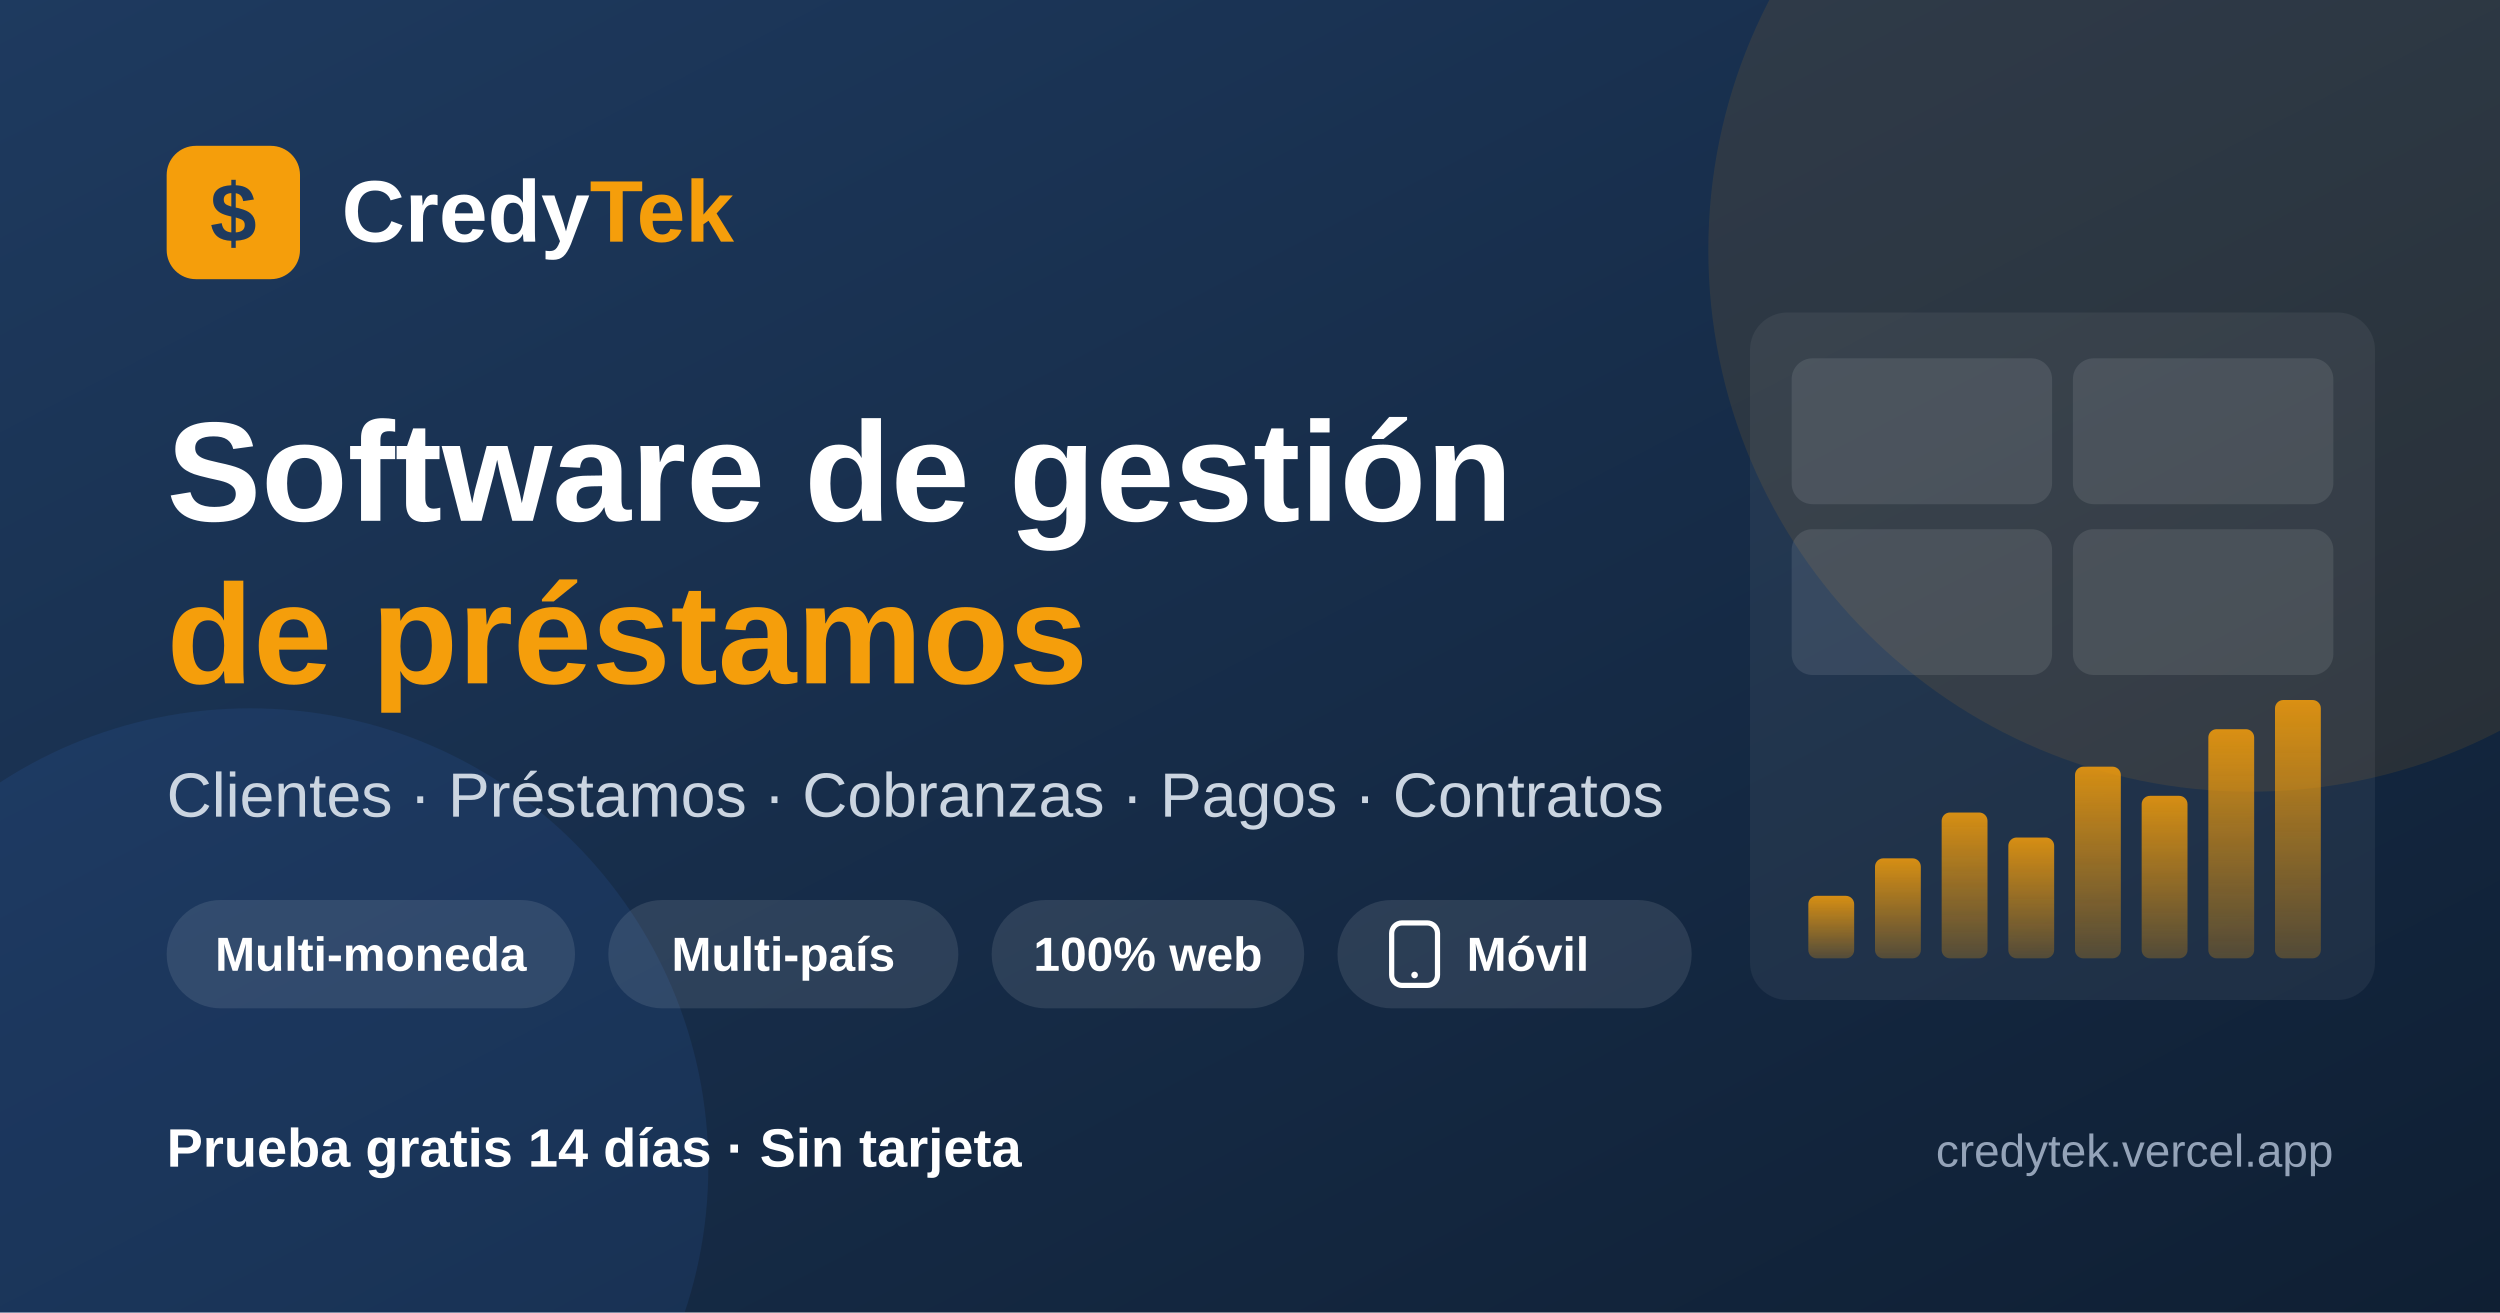
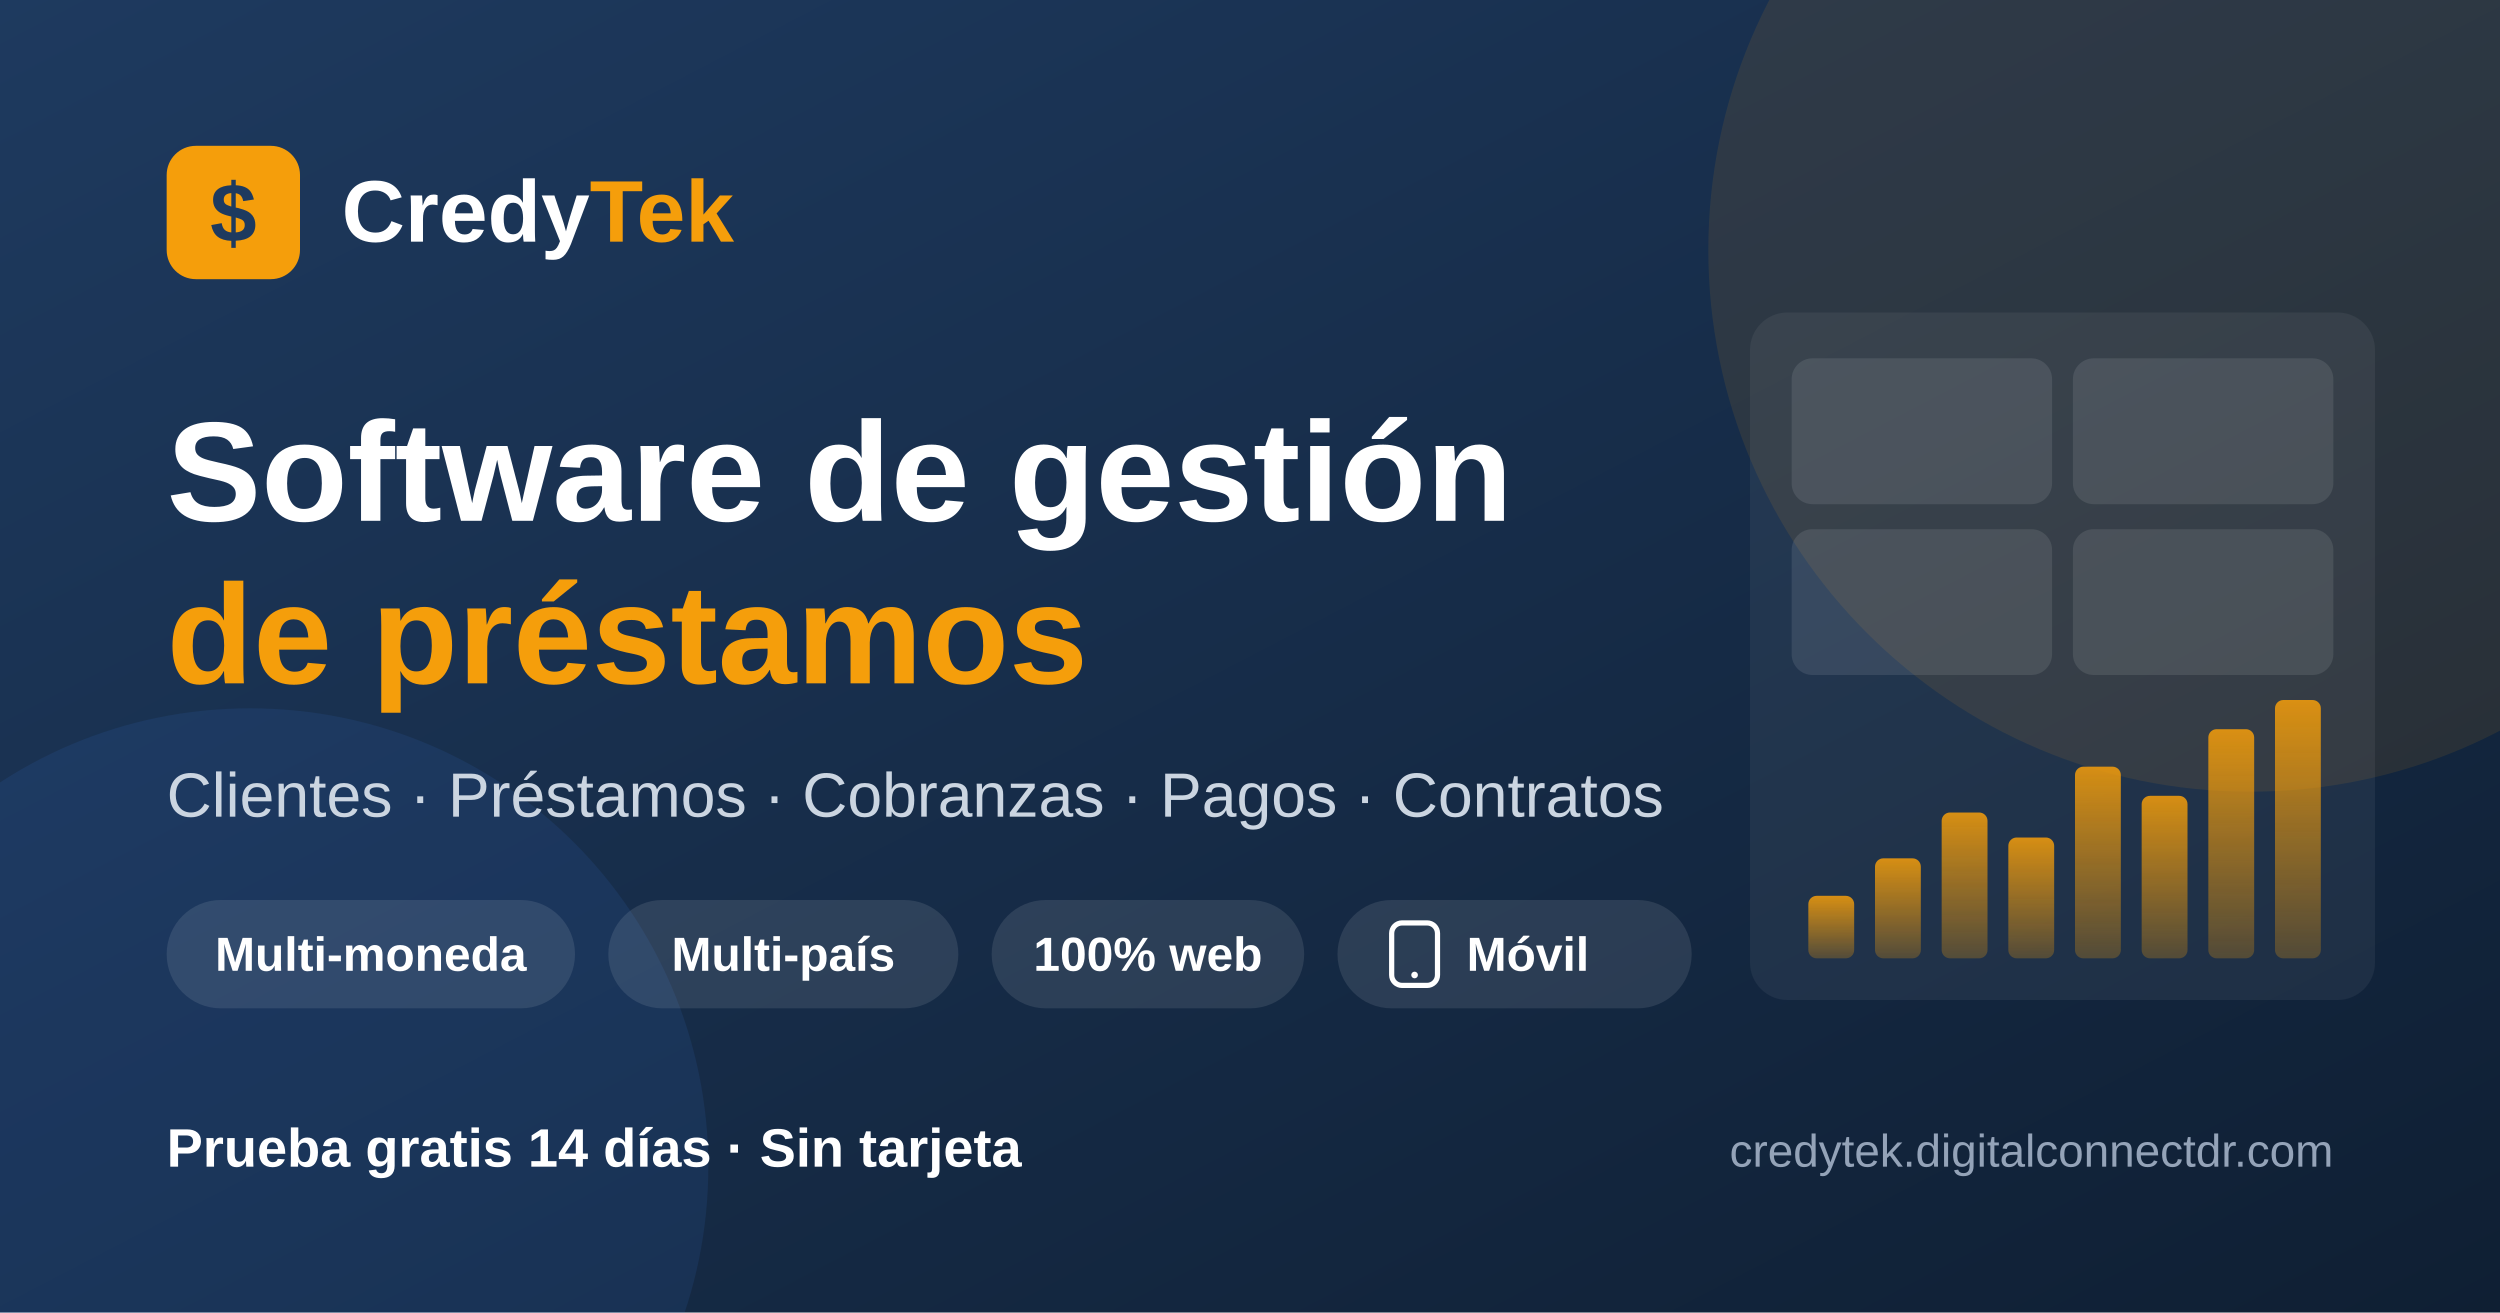
<svg xmlns="http://www.w3.org/2000/svg" width="1200" height="630" viewBox="0 0 1200 630">
  <defs>
    <linearGradient id="bg" x1="0" y1="0" x2="1" y2="1">
      <stop offset="0" stop-color="#1e3a5f" />
      <stop offset="1" stop-color="#0f1f33" />
    </linearGradient>
    <linearGradient id="bars" x1="0" y1="1" x2="0" y2="0">
      <stop offset="0" stop-color="#f59e0b" stop-opacity="0.25" />
      <stop offset="1" stop-color="#f59e0b" stop-opacity="0.9" />
    </linearGradient>
  </defs>
  <rect width="1200" height="630" fill="url(#bg)" />
  <circle cx="1080" cy="120" r="260" fill="#f59e0b" opacity="0.10" />
  <circle cx="120" cy="560" r="220" fill="#3b82f6" opacity="0.10" />
  <g transform="translate(80,70)">
    <rect width="64" height="64" rx="14" fill="#f59e0b" />
    <text x="32" y="46" font-family="Arial, sans-serif" font-size="40" font-weight="bold" fill="#1e3a5f" text-anchor="middle">$</text>
    <text x="84" y="46" font-family="Arial, sans-serif" font-size="42" font-weight="bold" fill="#ffffff">Credy<tspan fill="#f59e0b">Tek</tspan>
    </text>
  </g>
  <text x="80" y="250" font-family="Arial, sans-serif" font-size="68" font-weight="bold" fill="#ffffff">Software de gestión</text>
  <text x="80" y="328" font-family="Arial, sans-serif" font-size="68" font-weight="bold" fill="#f59e0b">de préstamos</text>
  <text x="80" y="392" font-family="Arial, sans-serif" font-size="30" fill="#cbd5e1">Clientes · Préstamos · Cobranzas · Pagos · Contratos</text>
  <g font-family="Arial, sans-serif" font-size="23" font-weight="bold" fill="#ffffff">
    <rect x="80" y="432" width="196" height="52" rx="26" fill="#ffffff" opacity="0.10" />
    <text x="178" y="466" text-anchor="middle">Multi-moneda</text>
    <rect x="292" y="432" width="168" height="52" rx="26" fill="#ffffff" opacity="0.10" />
    <text x="376" y="466" text-anchor="middle">Multi-país</text>
    <rect x="476" y="432" width="150" height="52" rx="26" fill="#ffffff" opacity="0.10" />
    <text x="551" y="466" text-anchor="middle">100% web</text>
    <rect x="642" y="432" width="170" height="52" rx="26" fill="#ffffff" opacity="0.10" />
    <rect x="668" y="443" width="22" height="30" rx="5" fill="none" stroke="#ffffff" stroke-width="2.5" />
    <circle cx="679" cy="468" r="1.6" fill="#ffffff" />
    <text x="704" y="466" text-anchor="start">Móvil</text>
  </g>
  <g transform="translate(840,150)" opacity="0.95">
    <rect x="0" y="0" width="300" height="330" rx="18" fill="#ffffff" opacity="0.06" />
    <rect x="20" y="22" width="125" height="70" rx="10" fill="#ffffff" opacity="0.10" />
    <rect x="155" y="22" width="125" height="70" rx="10" fill="#ffffff" opacity="0.10" />
    <rect x="20" y="104" width="125" height="70" rx="10" fill="#ffffff" opacity="0.10" />
    <rect x="155" y="104" width="125" height="70" rx="10" fill="#ffffff" opacity="0.10" />
    <rect x="28" y="280" width="22" height="30" rx="4" fill="url(#bars)" />
    <rect x="60" y="262" width="22" height="48" rx="4" fill="url(#bars)" />
    <rect x="92" y="240" width="22" height="70" rx="4" fill="url(#bars)" />
    <rect x="124" y="252" width="22" height="58" rx="4" fill="url(#bars)" />
    <rect x="156" y="218" width="22" height="92" rx="4" fill="url(#bars)" />
    <rect x="188" y="232" width="22" height="78" rx="4" fill="url(#bars)" />
    <rect x="220" y="200" width="22" height="110" rx="4" fill="url(#bars)" />
    <rect x="252" y="186" width="22" height="124" rx="4" fill="url(#bars)" />
  </g>
  <text x="80" y="560" font-family="Arial, sans-serif" font-size="26" font-weight="bold" fill="#ffffff">Prueba gratis 14 días · Sin tarjeta</text>
-   <text x="1120" y="560" font-family="Arial, sans-serif" font-size="22" fill="#94a3b8" text-anchor="end">credytek.vercel.app</text>
+   <text x="1120" y="560" font-family="Arial, sans-serif" font-size="22" fill="#94a3b8" text-anchor="end">credytek.digitalconnectdr.com</text>
</svg>
